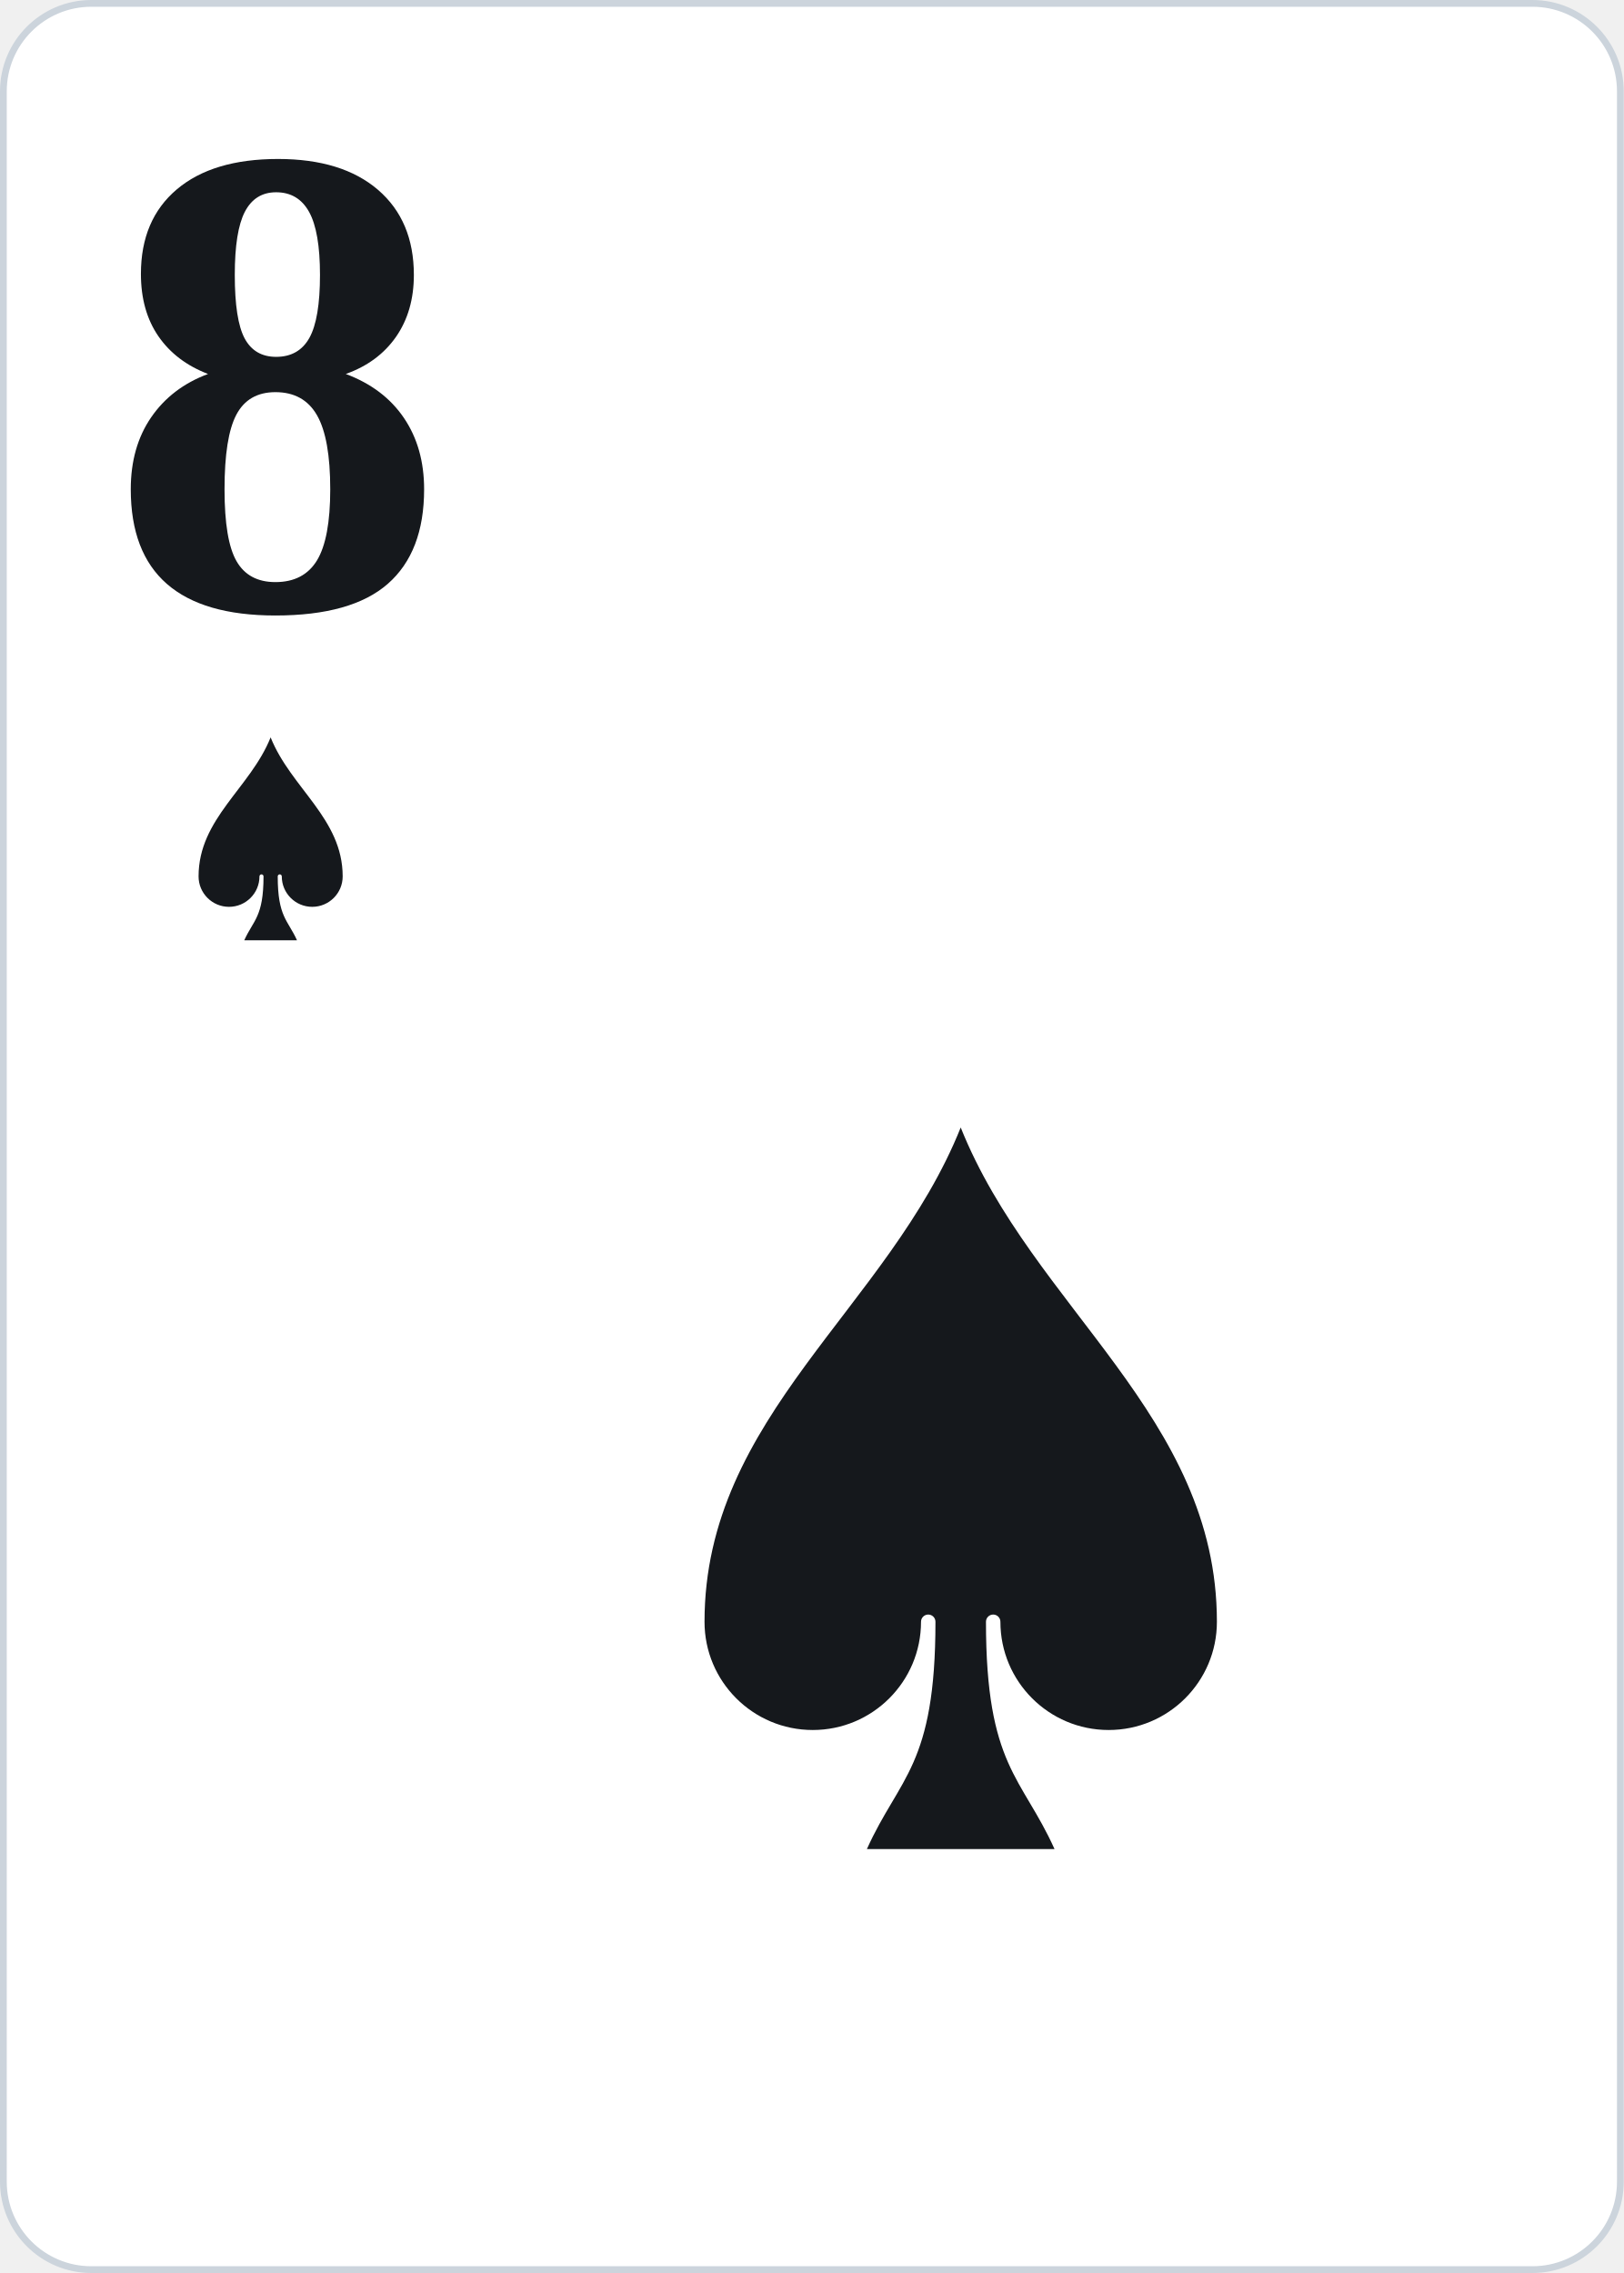
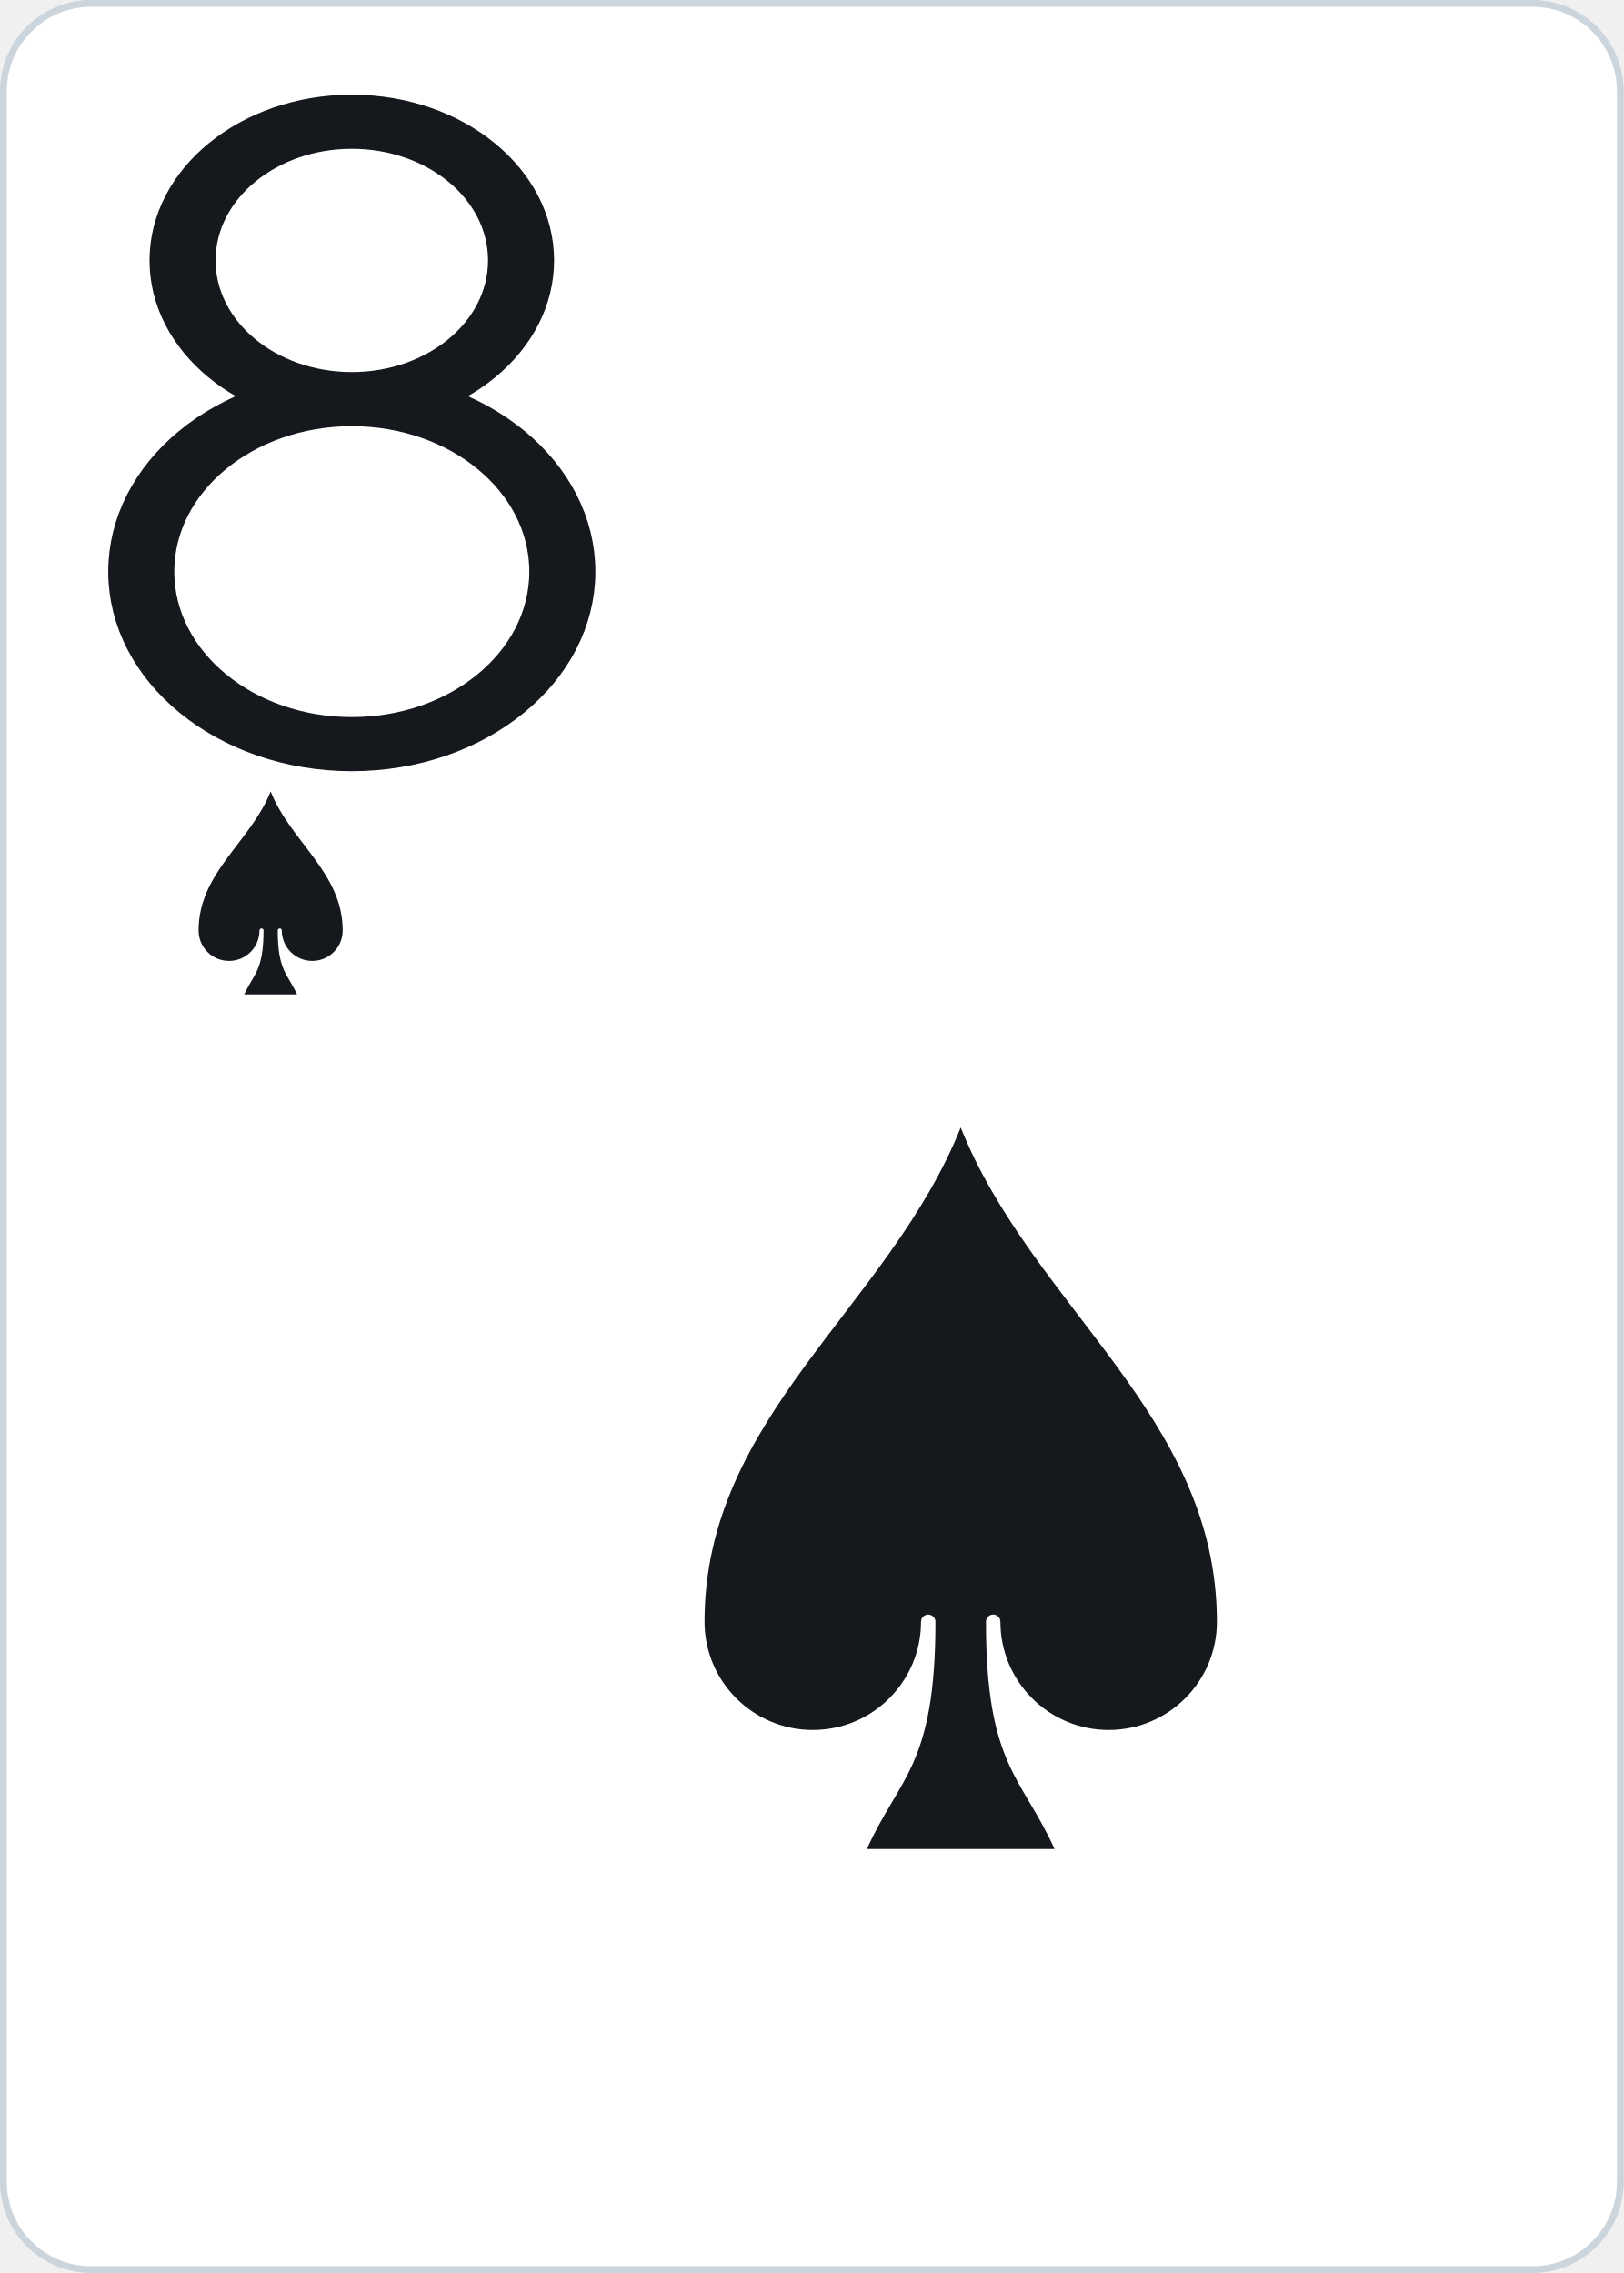
<svg xmlns="http://www.w3.org/2000/svg" xmlns:xlink="http://www.w3.org/1999/xlink" class="card" face="8S" width="2.5in" height="3.5in" viewBox="-120 -168 240 336">
  <defs>
    <symbol id="pS" viewBox="-600 -600 1200 1200">
      <path d="M0 -500C100 -250 355 -100 355 185A150 150 0 0 1 55 185A10 10 0 0 0 35 185C35 385 85 400 130 500L-130 500C-85 400 -35 385 -35 185A10 10 0 0 0 -55 185A150 150 0 0 1 -355 185C-355 -100 -100 -250 0 -500Z" fill="#15181c" />
    </symbol>
    <g id="iS8">
-       <text x="-104" y="-78" font-family="Georgia,'Times New Roman',Times,serif" font-size="100" font-weight="700" text-anchor="start" textLength="72" lengthAdjust="spacingAndGlyphs" fill="#15181c">8</text>
-       <use xlink:href="#pS" x="-98" y="-62" width="36" height="36" />
+       <path d="M-1 -50A205 205 0 1 1 1 -50L-1 -50A255 255 0 1 0 1 -50Z" transform="matrix(0.122034 0 0 0.1 -68 -104)" fill="none" stroke="#15181c" stroke-width="80" stroke-linecap="square" stroke-linejoin="miter" stroke-miterlimit="1.5" vector-effect="none" />
+       <use xlink:href="#pS" x="-98" y="-54" width="36" height="36" />
    </g>
  </defs>
  <rect x="-119.5" y="-167.5" width="239" height="335" rx="13" ry="13" fill="#ffffff" stroke="#ccd4dc" />
  <use xlink:href="#iS8" />
  <use xlink:href="#pS" x="-42" y="-12" width="128" height="128" />
</svg>
